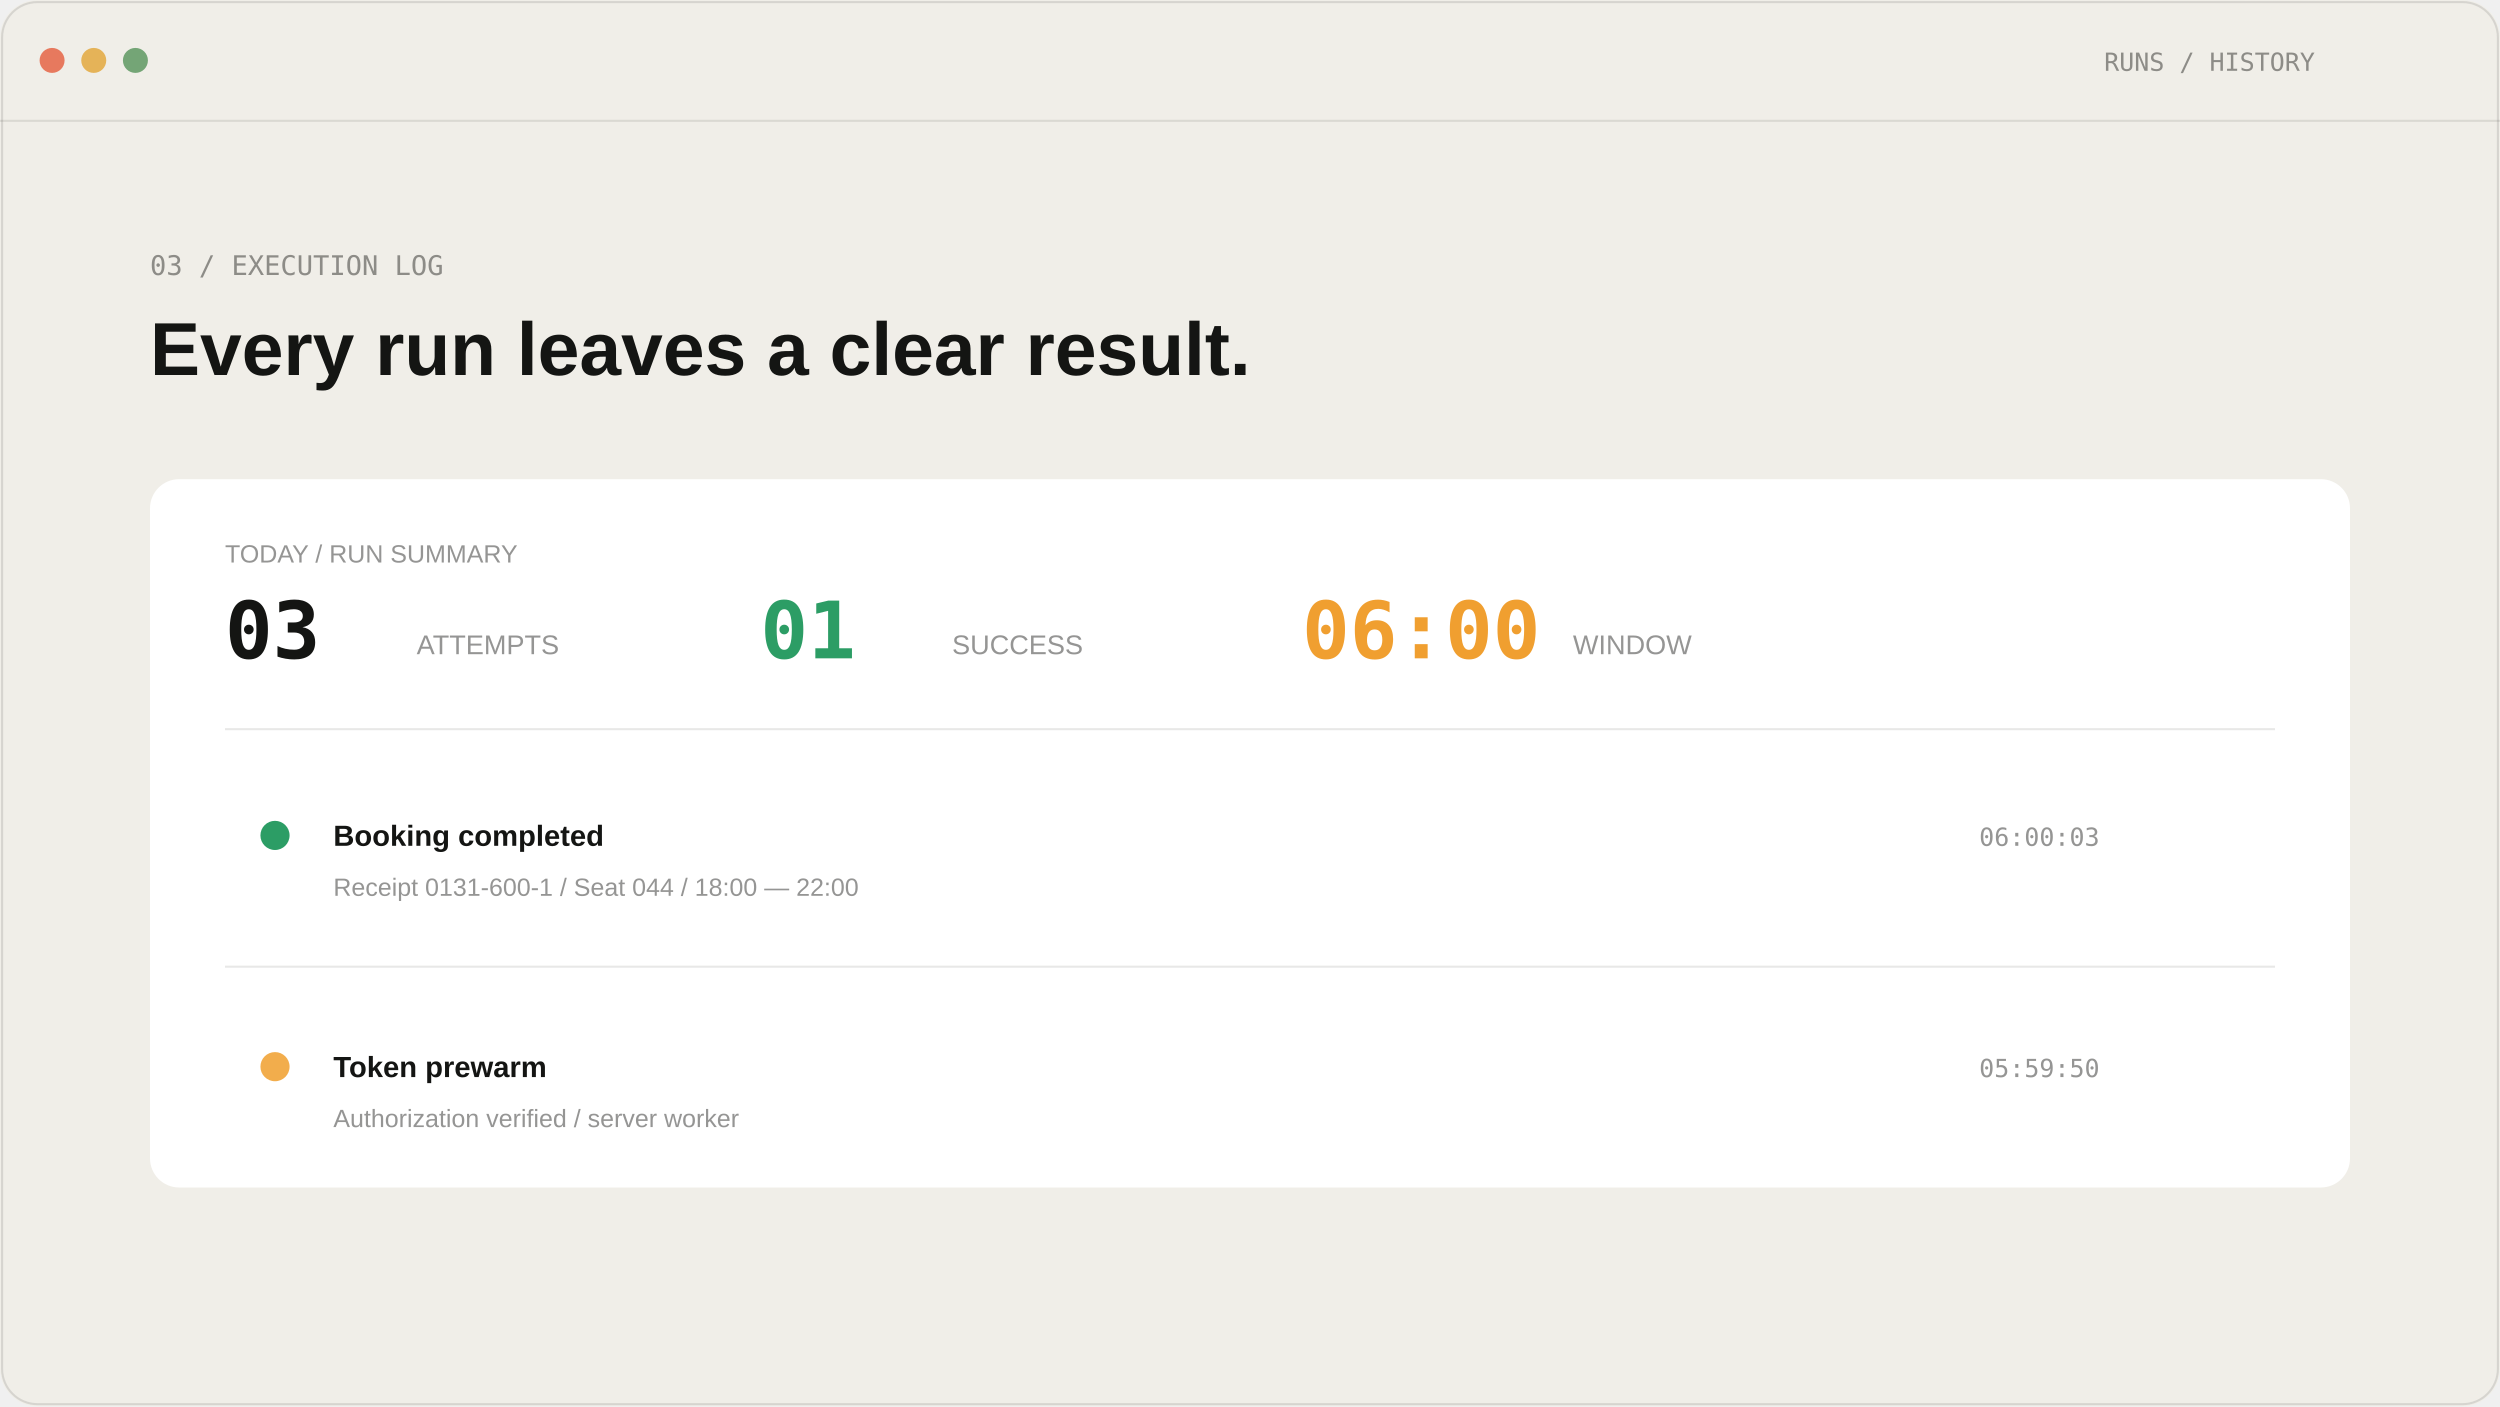
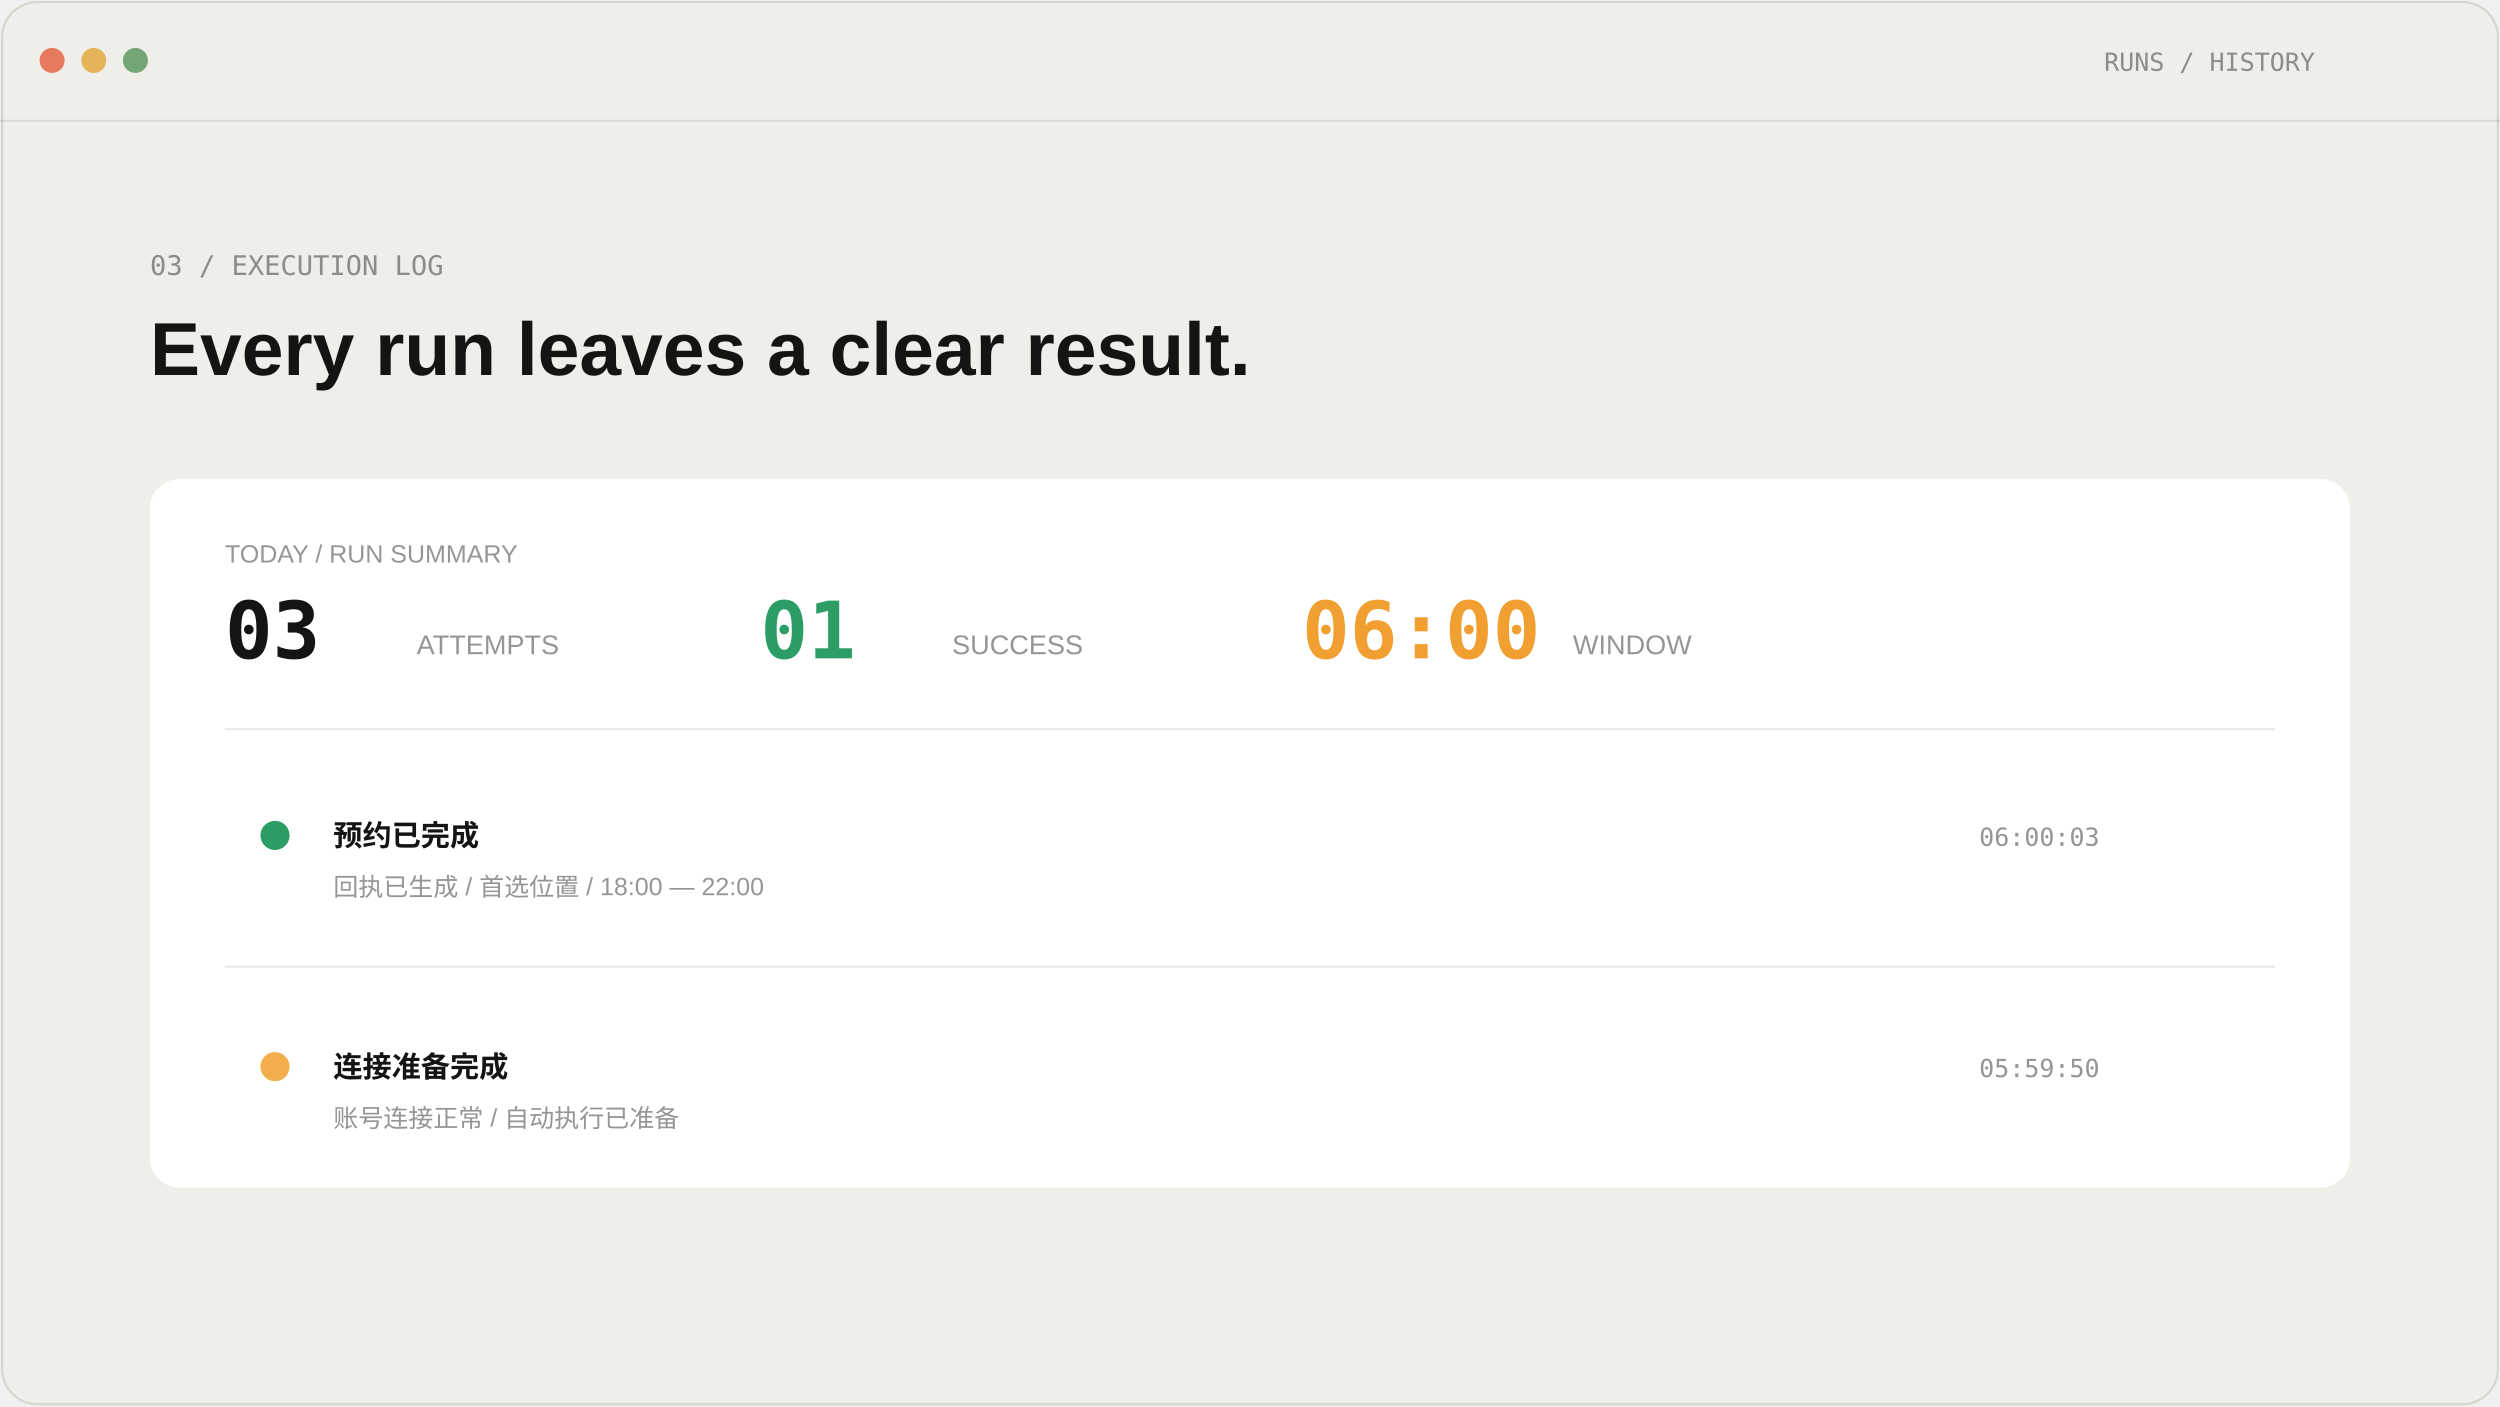
<svg xmlns="http://www.w3.org/2000/svg" viewBox="0 0 1200 675" fill="none">
  <style>
    @keyframes runs-pulse { 0%, 100% { opacity: .45; transform: scale(1); } 50% { opacity: 1; transform: scale(1.35); } }
    .motion-success { transform-box: fill-box; transform-origin: center; animation: runs-pulse 2.4s ease-in-out infinite; }
    .motion-active { transform-box: fill-box; transform-origin: center; animation: runs-pulse 2.4s .8s ease-in-out infinite; }
    @media (prefers-reduced-motion: reduce) { .motion-success, .motion-active { animation: none; } }
  </style>
  <rect width="1200" height="675" rx="18" fill="#F0EEE8" />
  <rect x="1" y="1" width="1198" height="673" rx="17" stroke="#141513" stroke-opacity=".12" />
  <path d="M0 58h1200" stroke="#141513" stroke-opacity=".1" />
  <circle cx="25" cy="29" r="6" fill="#E7795E" />
  <circle cx="45" cy="29" r="6" fill="#E5B358" />
  <circle cx="65" cy="29" r="6" fill="#74A576" />
  <text x="1010" y="34" fill="#141513" fill-opacity=".45" font-family="monospace" font-size="12">RUNS / HISTORY</text>
  <text x="72" y="132" fill="#141513" fill-opacity=".45" font-family="monospace" font-size="13">03 / EXECUTION LOG</text>
  <text x="72" y="180" fill="#141513" font-family="Arial,sans-serif" font-weight="700" font-size="36">Every run leaves a clear result.</text>
  <rect x="72" y="230" width="1056" height="340" rx="14" fill="#fff" />
  <text x="108" y="270" fill="#141513" fill-opacity=".45" font-family="Arial,sans-serif" font-size="12">TODAY / RUN SUMMARY</text>
  <text x="108" y="316" fill="#141513" font-family="monospace" font-size="38" font-weight="700">03</text>
  <text x="200" y="314" fill="#141513" fill-opacity=".45" font-family="Arial,sans-serif" font-size="13">ATTEMPTS</text>
  <text x="365" y="316" fill="#2C9D65" font-family="monospace" font-size="38" font-weight="700">01</text>
  <text x="457" y="314" fill="#141513" fill-opacity=".45" font-family="Arial,sans-serif" font-size="13">SUCCESS</text>
  <text x="625" y="316" fill="#F09F30" font-family="monospace" font-size="38" font-weight="700">06:00</text>
  <text x="755" y="314" fill="#141513" fill-opacity=".45" font-family="Arial,sans-serif" font-size="13">WINDOW</text>
  <path d="M108 350h984" stroke="#141513" stroke-opacity=".1" />
  <circle class="motion-success" cx="132" cy="401" r="7" fill="#2C9D65" />
-   <text x="160" y="406" fill="#141513" font-family="Arial,sans-serif" font-size="14" font-weight="700">Booking completed</text>
+   <text x="160" y="406" fill="#141513" font-family="Arial,sans-serif" font-size="14" font-weight="700">预约已完成</text>
  <text x="950" y="406" fill="#141513" fill-opacity=".45" font-family="monospace" font-size="12">06:00:03</text>
-   <text x="160" y="430" fill="#141513" fill-opacity=".45" font-family="Arial,sans-serif" font-size="12">Receipt 0131-600-1 / Seat 044 / 18:00 — 22:00</text>
+   <text x="160" y="430" fill="#141513" fill-opacity=".45" font-family="Arial,sans-serif" font-size="12">回执已生成 / 首选位置 / 18:00 — 22:00</text>
  <path d="M108 464h984" stroke="#141513" stroke-opacity=".1" />
  <circle class="motion-active" cx="132" cy="512" r="7" fill="#F2AD4C" />
-   <text x="160" y="517" fill="#141513" font-family="Arial,sans-serif" font-size="14" font-weight="700">Token prewarm</text>
+   <text x="160" y="517" fill="#141513" font-family="Arial,sans-serif" font-size="14" font-weight="700">连接准备完成</text>
  <text x="950" y="517" fill="#141513" fill-opacity=".45" font-family="monospace" font-size="12">05:59:50</text>
-   <text x="160" y="541" fill="#141513" fill-opacity=".45" font-family="Arial,sans-serif" font-size="12">Authorization verified / server worker</text>
+   <text x="160" y="541" fill="#141513" fill-opacity=".45" font-family="Arial,sans-serif" font-size="12">账号连接正常 / 自动执行已准备</text>
</svg>
